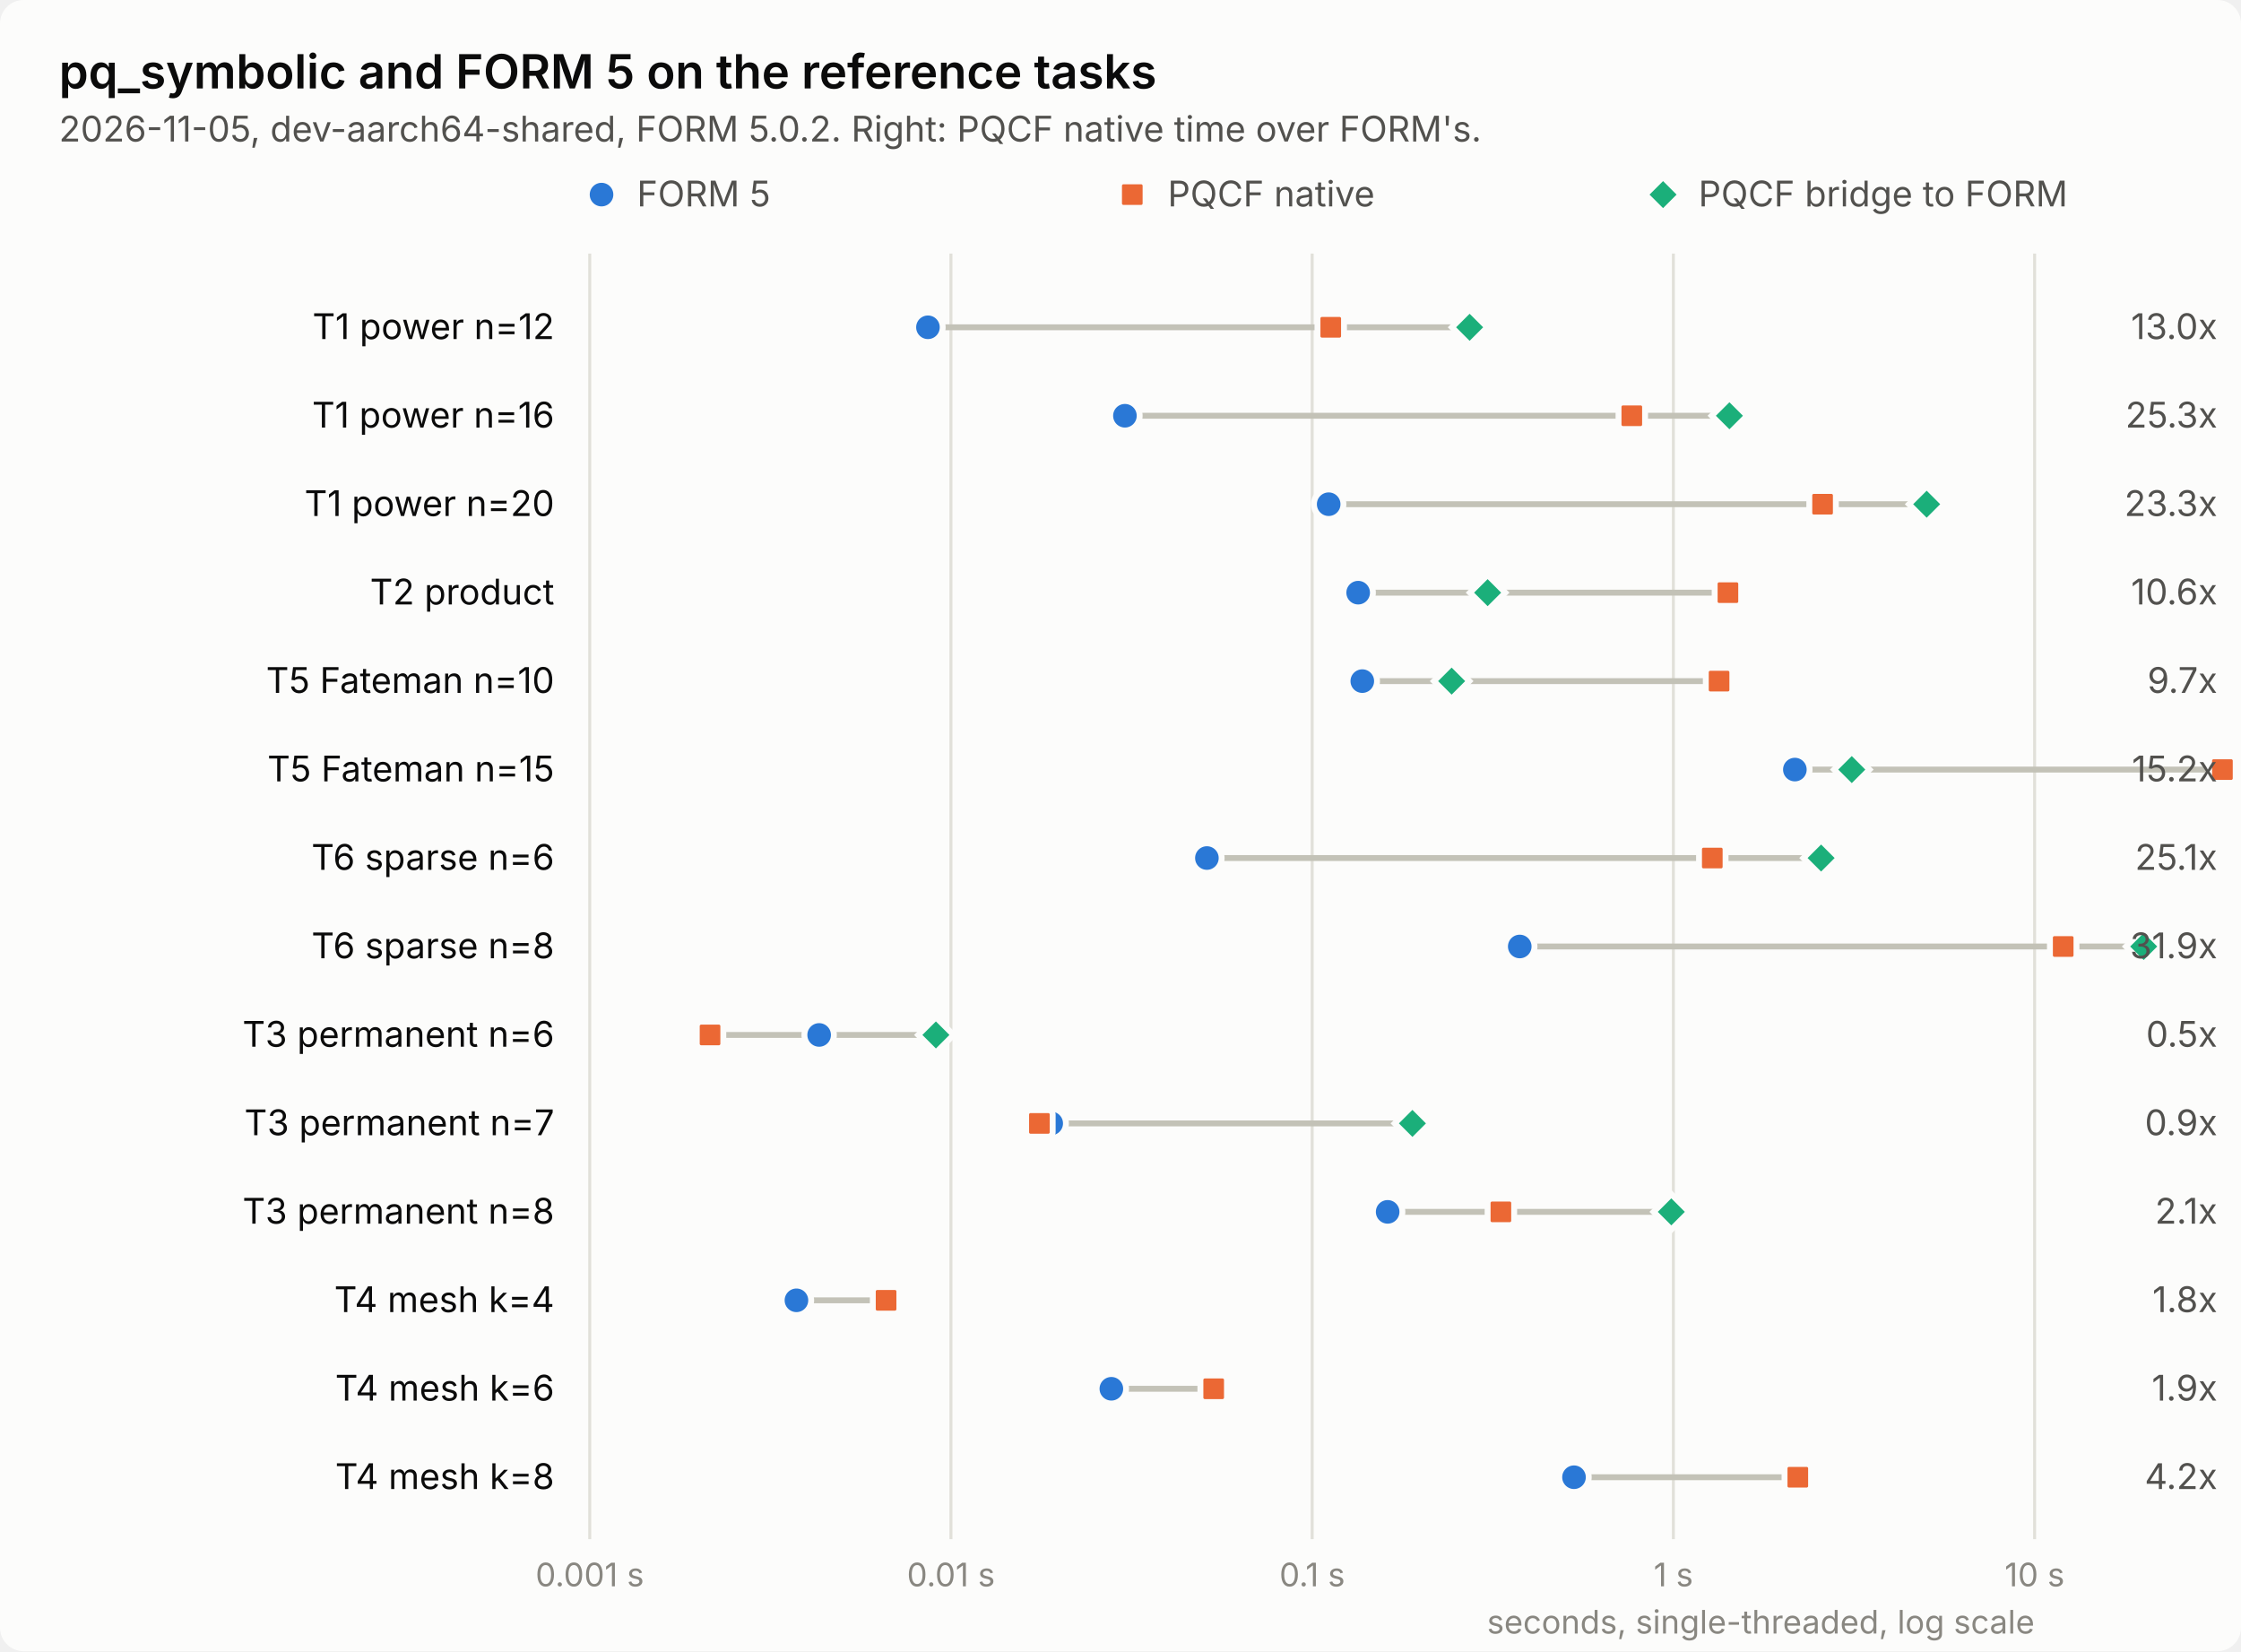
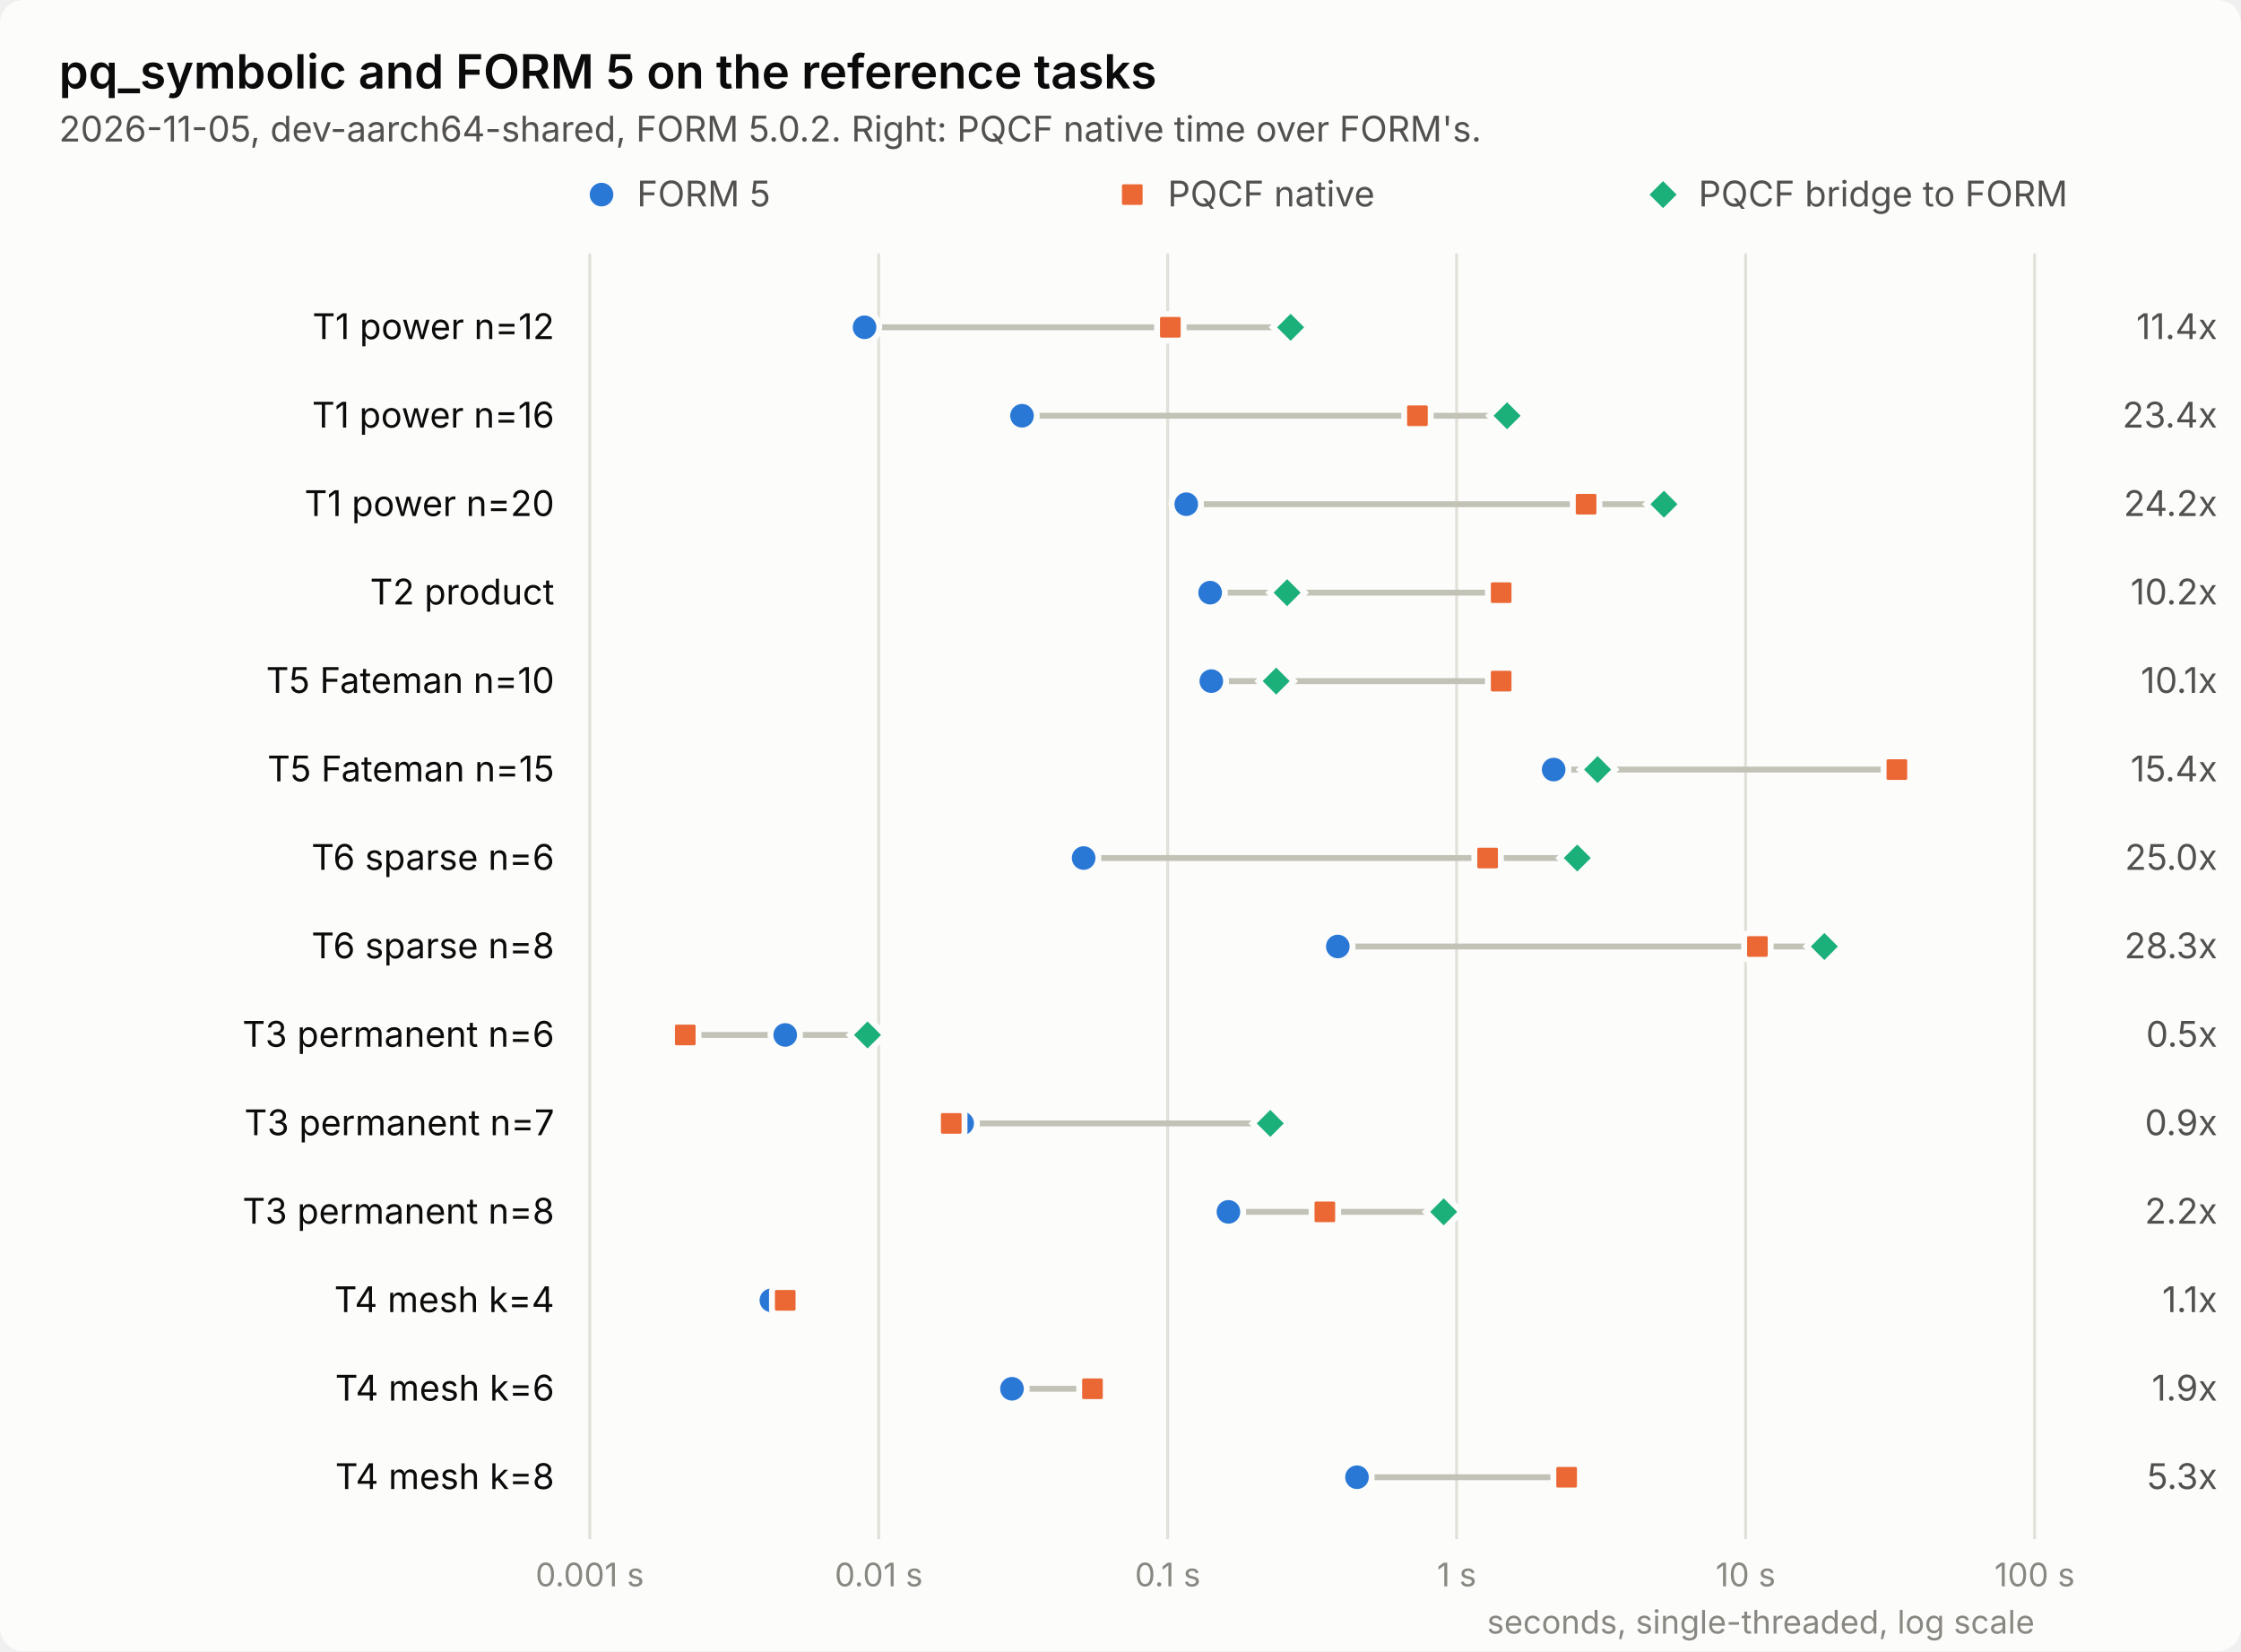
<svg xmlns="http://www.w3.org/2000/svg" viewBox="0 0 760 560" width="760" role="img" aria-label="pq_symbolic and FORM 5 on the reference tasks">
  <style>.bg{fill:#fcfcfb}.t1{fill:#0b0b0b}.t2{fill:#52514e}.mu{fill:#898781}.grid{stroke:#e1e0d9}.axis{stroke:#c3c2b7}.link{stroke:#c3c2b7}.s1{fill:#2a78d6}.s2{fill:#eb6834}.s3{fill:#1baf7a}.ring{stroke:#fcfcfb}.l1{stroke:#2a78d6}.l2{stroke:#eb6834}.l3{stroke:#1baf7a}@media (prefers-color-scheme: dark){.bg{fill:#1a1a19}.t1{fill:#ffffff}.t2{fill:#c3c2b7}.grid{stroke:#2c2c2a}.axis{stroke:#383835}.link{stroke:#383835}.s1{fill:#3987e5}.s2{fill:#d95926}.s3{fill:#199e70}.ring{stroke:#1a1a19}.l1{stroke:#3987e5}.l2{stroke:#d95926}.l3{stroke:#199e70}}text{font-family:system-ui,-apple-system,'Segoe UI',sans-serif}</style>
  <rect class="bg" width="760" height="560" rx="8" />
  <text class="t1" x="20" y="30" font-size="16" font-weight="600">pq_symbolic and FORM 5 on the reference tasks</text>
  <text class="t2" x="20" y="48" font-size="12">2026-11-05, dev-aarch64-shared, FORM 5.0.2. Right: PQCF native time over FORM's.</text>
  <line class="grid" x1="200.0" x2="200.0" y1="86" y2="522" stroke-width="1" />
  <text class="mu" x="200.0" y="538" font-size="11" text-anchor="middle">0.001 s</text>
-   <line class="grid" x1="322.5" x2="322.5" y1="86" y2="522" stroke-width="1" />
-   <text class="mu" x="322.5" y="538" font-size="11" text-anchor="middle">0.01 s</text>
-   <line class="grid" x1="445.0" x2="445.0" y1="86" y2="522" stroke-width="1" />
-   <text class="mu" x="445.0" y="538" font-size="11" text-anchor="middle">0.1 s</text>
-   <line class="grid" x1="567.5" x2="567.5" y1="86" y2="522" stroke-width="1" />
-   <text class="mu" x="567.5" y="538" font-size="11" text-anchor="middle">1 s</text>
+   <line class="grid" x1="298.0" x2="298.0" y1="86" y2="522" stroke-width="1" />
+   <text class="mu" x="298.0" y="538" font-size="11" text-anchor="middle">0.01 s</text>
+   <line class="grid" x1="396.0" x2="396.0" y1="86" y2="522" stroke-width="1" />
+   <text class="mu" x="396.0" y="538" font-size="11" text-anchor="middle">0.1 s</text>
+   <line class="grid" x1="494.0" x2="494.0" y1="86" y2="522" stroke-width="1" />
+   <text class="mu" x="494.0" y="538" font-size="11" text-anchor="middle">1 s</text>
+   <line class="grid" x1="592.0" x2="592.0" y1="86" y2="522" stroke-width="1" />
+   <text class="mu" x="592.0" y="538" font-size="11" text-anchor="middle">10 s</text>
  <line class="grid" x1="690.0" x2="690.0" y1="86" y2="522" stroke-width="1" />
-   <text class="mu" x="690.0" y="538" font-size="11" text-anchor="middle">10 s</text>
+   <text class="mu" x="690.0" y="538" font-size="11" text-anchor="middle">100 s</text>
  <circle cx="204.0" cy="66.0" r="5" class="s1 ring" stroke-width="2" />
  <text class="t2" x="216" y="70" font-size="12">FORM 5</text>
  <rect x="379.5" y="61.5" width="9" height="9" rx="1.5" class="s2 ring" stroke-width="2" />
  <text class="t2" x="396" y="70" font-size="12">PQCF native</text>
  <path d="M564.0 60.0 l6 6 l-6 6 l-6 -6 z" class="s3 ring" stroke-width="2" />
  <text class="t2" x="576" y="70" font-size="12">PQCF bridge to FORM</text>
  <text class="t1" x="188" y="115" font-size="12" text-anchor="end">T1 power n=12</text>
-   <line class="link" x1="314.7" x2="498.4" y1="111" y2="111" stroke-width="2" />
-   <circle cx="314.7" cy="111.0" r="5" class="s1 ring" stroke-width="2" />
-   <rect x="446.8" y="106.5" width="9" height="9" rx="1.5" class="s2 ring" stroke-width="2" />
-   <path d="M498.4 105.0 l6 6 l-6 6 l-6 -6 z" class="s3 ring" stroke-width="2" />
-   <text class="t2" x="752" y="115" font-size="12" text-anchor="end">13.0x</text>
+   <line class="link" x1="293.2" x2="437.7" y1="111" y2="111" stroke-width="2" />
+   <circle cx="293.2" cy="111.0" r="5" class="s1 ring" stroke-width="2" />
+   <rect x="392.4" y="106.5" width="9" height="9" rx="1.5" class="s2 ring" stroke-width="2" />
+   <path d="M437.7 105.0 l6 6 l-6 6 l-6 -6 z" class="s3 ring" stroke-width="2" />
+   <text class="t2" x="752" y="115" font-size="12" text-anchor="end">11.4x</text>
  <text class="t1" x="188" y="145" font-size="12" text-anchor="end">T1 power n=16</text>
-   <line class="link" x1="381.5" x2="586.5" y1="141" y2="141" stroke-width="2" />
-   <circle cx="381.5" cy="141.0" r="5" class="s1 ring" stroke-width="2" />
-   <rect x="548.9" y="136.5" width="9" height="9" rx="1.5" class="s2 ring" stroke-width="2" />
-   <path d="M586.5 135.0 l6 6 l-6 6 l-6 -6 z" class="s3 ring" stroke-width="2" />
-   <text class="t2" x="752" y="145" font-size="12" text-anchor="end">25.3x</text>
+   <line class="link" x1="346.6" x2="511.1" y1="141" y2="141" stroke-width="2" />
+   <circle cx="346.6" cy="141.0" r="5" class="s1 ring" stroke-width="2" />
+   <rect x="476.2" y="136.5" width="9" height="9" rx="1.5" class="s2 ring" stroke-width="2" />
+   <path d="M511.1 135.0 l6 6 l-6 6 l-6 -6 z" class="s3 ring" stroke-width="2" />
+   <text class="t2" x="752" y="145" font-size="12" text-anchor="end">23.4x</text>
  <text class="t1" x="188" y="175" font-size="12" text-anchor="end">T1 power n=20</text>
-   <line class="link" x1="450.6" x2="653.4" y1="171" y2="171" stroke-width="2" />
-   <circle cx="450.6" cy="171.0" r="5" class="s1 ring" stroke-width="2" />
-   <rect x="613.6" y="166.5" width="9" height="9" rx="1.5" class="s2 ring" stroke-width="2" />
-   <path d="M653.4 165.0 l6 6 l-6 6 l-6 -6 z" class="s3 ring" stroke-width="2" />
-   <text class="t2" x="752" y="175" font-size="12" text-anchor="end">23.3x</text>
+   <line class="link" x1="402.3" x2="564.3" y1="171" y2="171" stroke-width="2" />
+   <circle cx="402.3" cy="171.0" r="5" class="s1 ring" stroke-width="2" />
+   <rect x="533.4" y="166.5" width="9" height="9" rx="1.5" class="s2 ring" stroke-width="2" />
+   <path d="M564.3 165.0 l6 6 l-6 6 l-6 -6 z" class="s3 ring" stroke-width="2" />
+   <text class="t2" x="752" y="175" font-size="12" text-anchor="end">24.2x</text>
  <text class="t1" x="188" y="205" font-size="12" text-anchor="end">T2 product</text>
-   <line class="link" x1="460.6" x2="586.0" y1="201" y2="201" stroke-width="2" />
-   <circle cx="460.6" cy="201.0" r="5" class="s1 ring" stroke-width="2" />
-   <rect x="581.5" y="196.5" width="9" height="9" rx="1.5" class="s2 ring" stroke-width="2" />
-   <path d="M504.5 195.0 l6 6 l-6 6 l-6 -6 z" class="s3 ring" stroke-width="2" />
-   <text class="t2" x="752" y="205" font-size="12" text-anchor="end">10.6x</text>
+   <line class="link" x1="410.4" x2="509.1" y1="201" y2="201" stroke-width="2" />
+   <circle cx="410.4" cy="201.0" r="5" class="s1 ring" stroke-width="2" />
+   <rect x="504.6" y="196.5" width="9" height="9" rx="1.5" class="s2 ring" stroke-width="2" />
+   <path d="M436.5 195.0 l6 6 l-6 6 l-6 -6 z" class="s3 ring" stroke-width="2" />
+   <text class="t2" x="752" y="205" font-size="12" text-anchor="end">10.2x</text>
  <text class="t1" x="188" y="235" font-size="12" text-anchor="end">T5 Fateman n=10</text>
-   <line class="link" x1="462.0" x2="583.0" y1="231" y2="231" stroke-width="2" />
-   <circle cx="462.0" cy="231.0" r="5" class="s1 ring" stroke-width="2" />
-   <rect x="578.5" y="226.5" width="9" height="9" rx="1.5" class="s2 ring" stroke-width="2" />
-   <path d="M492.3 225.0 l6 6 l-6 6 l-6 -6 z" class="s3 ring" stroke-width="2" />
-   <text class="t2" x="752" y="235" font-size="12" text-anchor="end">9.7x</text>
+   <line class="link" x1="410.8" x2="509.1" y1="231" y2="231" stroke-width="2" />
+   <circle cx="410.8" cy="231.0" r="5" class="s1 ring" stroke-width="2" />
+   <rect x="504.6" y="226.5" width="9" height="9" rx="1.5" class="s2 ring" stroke-width="2" />
+   <path d="M432.8 225.0 l6 6 l-6 6 l-6 -6 z" class="s3 ring" stroke-width="2" />
+   <text class="t2" x="752" y="235" font-size="12" text-anchor="end">10.1x</text>
  <text class="t1" x="188" y="265" font-size="12" text-anchor="end">T5 Fateman n=15</text>
-   <line class="link" x1="608.7" x2="753.7" y1="261" y2="261" stroke-width="2" />
-   <circle cx="608.7" cy="261.0" r="5" class="s1 ring" stroke-width="2" />
-   <rect x="749.2" y="256.5" width="9" height="9" rx="1.5" class="s2 ring" stroke-width="2" />
-   <path d="M628.0 255.0 l6 6 l-6 6 l-6 -6 z" class="s3 ring" stroke-width="2" />
-   <text class="t2" x="752" y="265" font-size="12" text-anchor="end">15.2x</text>
+   <line class="link" x1="526.9" x2="643.3" y1="261" y2="261" stroke-width="2" />
+   <circle cx="526.9" cy="261.0" r="5" class="s1 ring" stroke-width="2" />
+   <rect x="638.8" y="256.5" width="9" height="9" rx="1.5" class="s2 ring" stroke-width="2" />
+   <path d="M541.8 255.0 l6 6 l-6 6 l-6 -6 z" class="s3 ring" stroke-width="2" />
+   <text class="t2" x="752" y="265" font-size="12" text-anchor="end">15.4x</text>
  <text class="t1" x="188" y="295" font-size="12" text-anchor="end">T6 sparse n=6</text>
-   <line class="link" x1="409.3" x2="617.6" y1="291" y2="291" stroke-width="2" />
-   <circle cx="409.3" cy="291.0" r="5" class="s1 ring" stroke-width="2" />
-   <rect x="576.2" y="286.5" width="9" height="9" rx="1.5" class="s2 ring" stroke-width="2" />
-   <path d="M617.6 285.0 l6 6 l-6 6 l-6 -6 z" class="s3 ring" stroke-width="2" />
-   <text class="t2" x="752" y="295" font-size="12" text-anchor="end">25.1x</text>
+   <line class="link" x1="367.5" x2="534.9" y1="291" y2="291" stroke-width="2" />
+   <circle cx="367.5" cy="291.0" r="5" class="s1 ring" stroke-width="2" />
+   <rect x="500.0" y="286.5" width="9" height="9" rx="1.5" class="s2 ring" stroke-width="2" />
+   <path d="M534.9 285.0 l6 6 l-6 6 l-6 -6 z" class="s3 ring" stroke-width="2" />
+   <text class="t2" x="752" y="295" font-size="12" text-anchor="end">25.0x</text>
  <text class="t1" x="188" y="325" font-size="12" text-anchor="end">T6 sparse n=8</text>
-   <line class="link" x1="515.4" x2="727.0" y1="321" y2="321" stroke-width="2" />
-   <circle cx="515.4" cy="321.0" r="5" class="s1 ring" stroke-width="2" />
-   <rect x="695.2" y="316.5" width="9" height="9" rx="1.5" class="s2 ring" stroke-width="2" />
-   <path d="M727.0 315.0 l6 6 l-6 6 l-6 -6 z" class="s3 ring" stroke-width="2" />
-   <text class="t2" x="752" y="325" font-size="12" text-anchor="end">31.9x</text>
+   <line class="link" x1="453.7" x2="618.7" y1="321" y2="321" stroke-width="2" />
+   <circle cx="453.7" cy="321.0" r="5" class="s1 ring" stroke-width="2" />
+   <rect x="591.5" y="316.5" width="9" height="9" rx="1.5" class="s2 ring" stroke-width="2" />
+   <path d="M618.7 315.0 l6 6 l-6 6 l-6 -6 z" class="s3 ring" stroke-width="2" />
+   <text class="t2" x="752" y="325" font-size="12" text-anchor="end">28.3x</text>
  <text class="t1" x="188" y="355" font-size="12" text-anchor="end">T3 permanent n=6</text>
-   <line class="link" x1="240.8" x2="317.4" y1="351" y2="351" stroke-width="2" />
-   <circle cx="277.8" cy="351.0" r="5" class="s1 ring" stroke-width="2" />
-   <rect x="236.3" y="346.5" width="9" height="9" rx="1.5" class="s2 ring" stroke-width="2" />
-   <path d="M317.4 345.0 l6 6 l-6 6 l-6 -6 z" class="s3 ring" stroke-width="2" />
+   <line class="link" x1="232.4" x2="294.2" y1="351" y2="351" stroke-width="2" />
+   <circle cx="266.3" cy="351.0" r="5" class="s1 ring" stroke-width="2" />
+   <rect x="227.9" y="346.5" width="9" height="9" rx="1.5" class="s2 ring" stroke-width="2" />
+   <path d="M294.2 345.0 l6 6 l-6 6 l-6 -6 z" class="s3 ring" stroke-width="2" />
  <text class="t2" x="752" y="355" font-size="12" text-anchor="end">0.5x</text>
  <text class="t1" x="188" y="385" font-size="12" text-anchor="end">T3 permanent n=7</text>
-   <line class="link" x1="352.5" x2="479.0" y1="381" y2="381" stroke-width="2" />
-   <circle cx="356.5" cy="381.0" r="5" class="s1 ring" stroke-width="2" />
-   <rect x="348.0" y="376.5" width="9" height="9" rx="1.5" class="s2 ring" stroke-width="2" />
-   <path d="M479.0 375.0 l6 6 l-6 6 l-6 -6 z" class="s3 ring" stroke-width="2" />
+   <line class="link" x1="322.6" x2="430.8" y1="381" y2="381" stroke-width="2" />
+   <circle cx="326.3" cy="381.0" r="5" class="s1 ring" stroke-width="2" />
+   <rect x="318.1" y="376.5" width="9" height="9" rx="1.5" class="s2 ring" stroke-width="2" />
+   <path d="M430.8 375.0 l6 6 l-6 6 l-6 -6 z" class="s3 ring" stroke-width="2" />
  <text class="t2" x="752" y="385" font-size="12" text-anchor="end">0.9x</text>
  <text class="t1" x="188" y="415" font-size="12" text-anchor="end">T3 permanent n=8</text>
-   <line class="link" x1="470.6" x2="566.8" y1="411" y2="411" stroke-width="2" />
-   <circle cx="470.6" cy="411.0" r="5" class="s1 ring" stroke-width="2" />
-   <rect x="504.5" y="406.5" width="9" height="9" rx="1.5" class="s2 ring" stroke-width="2" />
-   <path d="M566.8 405.0 l6 6 l-6 6 l-6 -6 z" class="s3 ring" stroke-width="2" />
-   <text class="t2" x="752" y="415" font-size="12" text-anchor="end">2.1x</text>
+   <line class="link" x1="416.6" x2="489.6" y1="411" y2="411" stroke-width="2" />
+   <circle cx="416.6" cy="411.0" r="5" class="s1 ring" stroke-width="2" />
+   <rect x="444.8" y="406.5" width="9" height="9" rx="1.5" class="s2 ring" stroke-width="2" />
+   <path d="M489.6 405.0 l6 6 l-6 6 l-6 -6 z" class="s3 ring" stroke-width="2" />
+   <text class="t2" x="752" y="415" font-size="12" text-anchor="end">2.2x</text>
  <text class="t1" x="188" y="445" font-size="12" text-anchor="end">T4 mesh k=4</text>
-   <line class="link" x1="270.1" x2="300.5" y1="441" y2="441" stroke-width="2" />
-   <circle cx="270.1" cy="441.0" r="5" class="s1 ring" stroke-width="2" />
-   <rect x="296.0" y="436.5" width="9" height="9" rx="1.5" class="s2 ring" stroke-width="2" />
-   <text class="t2" x="752" y="445" font-size="12" text-anchor="end">1.8x</text>
+   <line class="link" x1="261.6" x2="266.3" y1="441" y2="441" stroke-width="2" />
+   <circle cx="261.6" cy="441.0" r="5" class="s1 ring" stroke-width="2" />
+   <rect x="261.8" y="436.5" width="9" height="9" rx="1.5" class="s2 ring" stroke-width="2" />
+   <text class="t2" x="752" y="445" font-size="12" text-anchor="end">1.1x</text>
  <text class="t1" x="188" y="475" font-size="12" text-anchor="end">T4 mesh k=6</text>
-   <line class="link" x1="376.9" x2="411.6" y1="471" y2="471" stroke-width="2" />
-   <circle cx="376.9" cy="471.0" r="5" class="s1 ring" stroke-width="2" />
-   <rect x="407.1" y="466.5" width="9" height="9" rx="1.5" class="s2 ring" stroke-width="2" />
+   <line class="link" x1="343.2" x2="370.5" y1="471" y2="471" stroke-width="2" />
+   <circle cx="343.2" cy="471.0" r="5" class="s1 ring" stroke-width="2" />
+   <rect x="366.0" y="466.5" width="9" height="9" rx="1.5" class="s2 ring" stroke-width="2" />
  <text class="t2" x="752" y="475" font-size="12" text-anchor="end">1.9x</text>
  <text class="t1" x="188" y="505" font-size="12" text-anchor="end">T4 mesh k=8</text>
-   <line class="link" x1="533.8" x2="609.7" y1="501" y2="501" stroke-width="2" />
-   <circle cx="533.8" cy="501.0" r="5" class="s1 ring" stroke-width="2" />
-   <rect x="605.2" y="496.5" width="9" height="9" rx="1.5" class="s2 ring" stroke-width="2" />
-   <text class="t2" x="752" y="505" font-size="12" text-anchor="end">4.2x</text>
+   <line class="link" x1="460.2" x2="531.3" y1="501" y2="501" stroke-width="2" />
+   <circle cx="460.2" cy="501.0" r="5" class="s1 ring" stroke-width="2" />
+   <rect x="526.8" y="496.5" width="9" height="9" rx="1.5" class="s2 ring" stroke-width="2" />
+   <text class="t2" x="752" y="505" font-size="12" text-anchor="end">5.3x</text>
  <text class="mu" x="690" y="554" font-size="11" text-anchor="end">seconds, single-threaded, log scale</text>
</svg>
